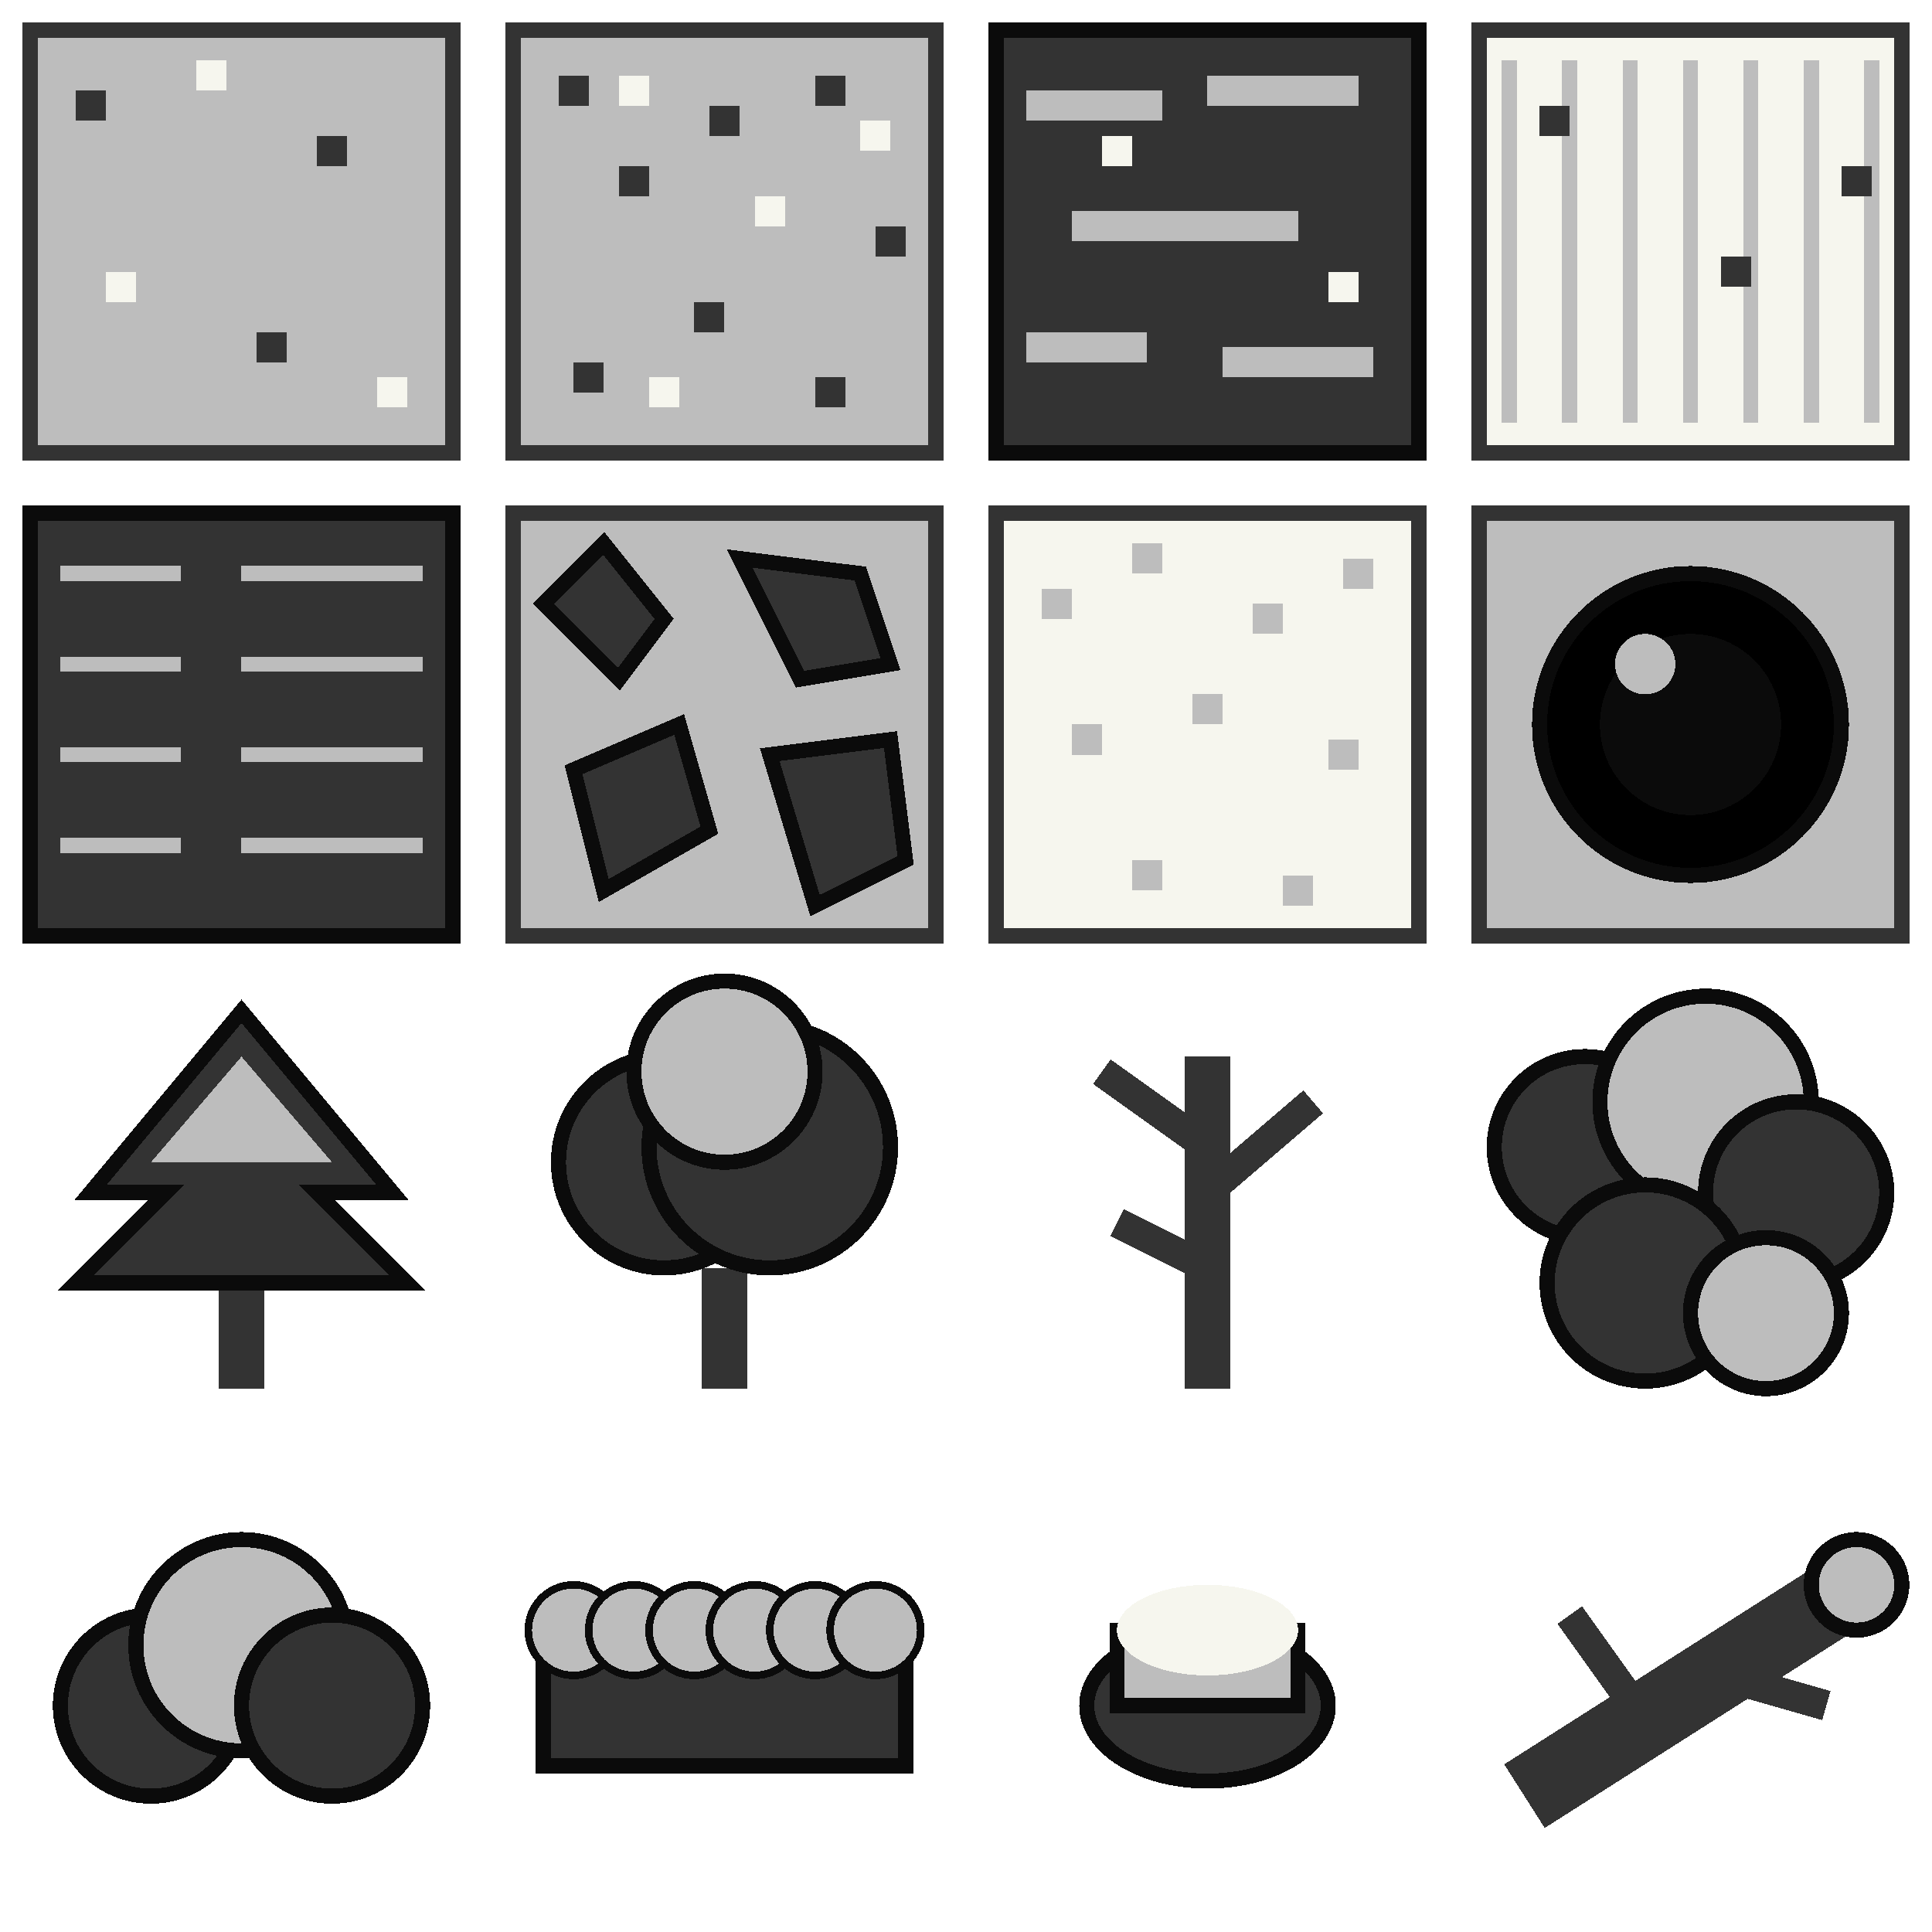
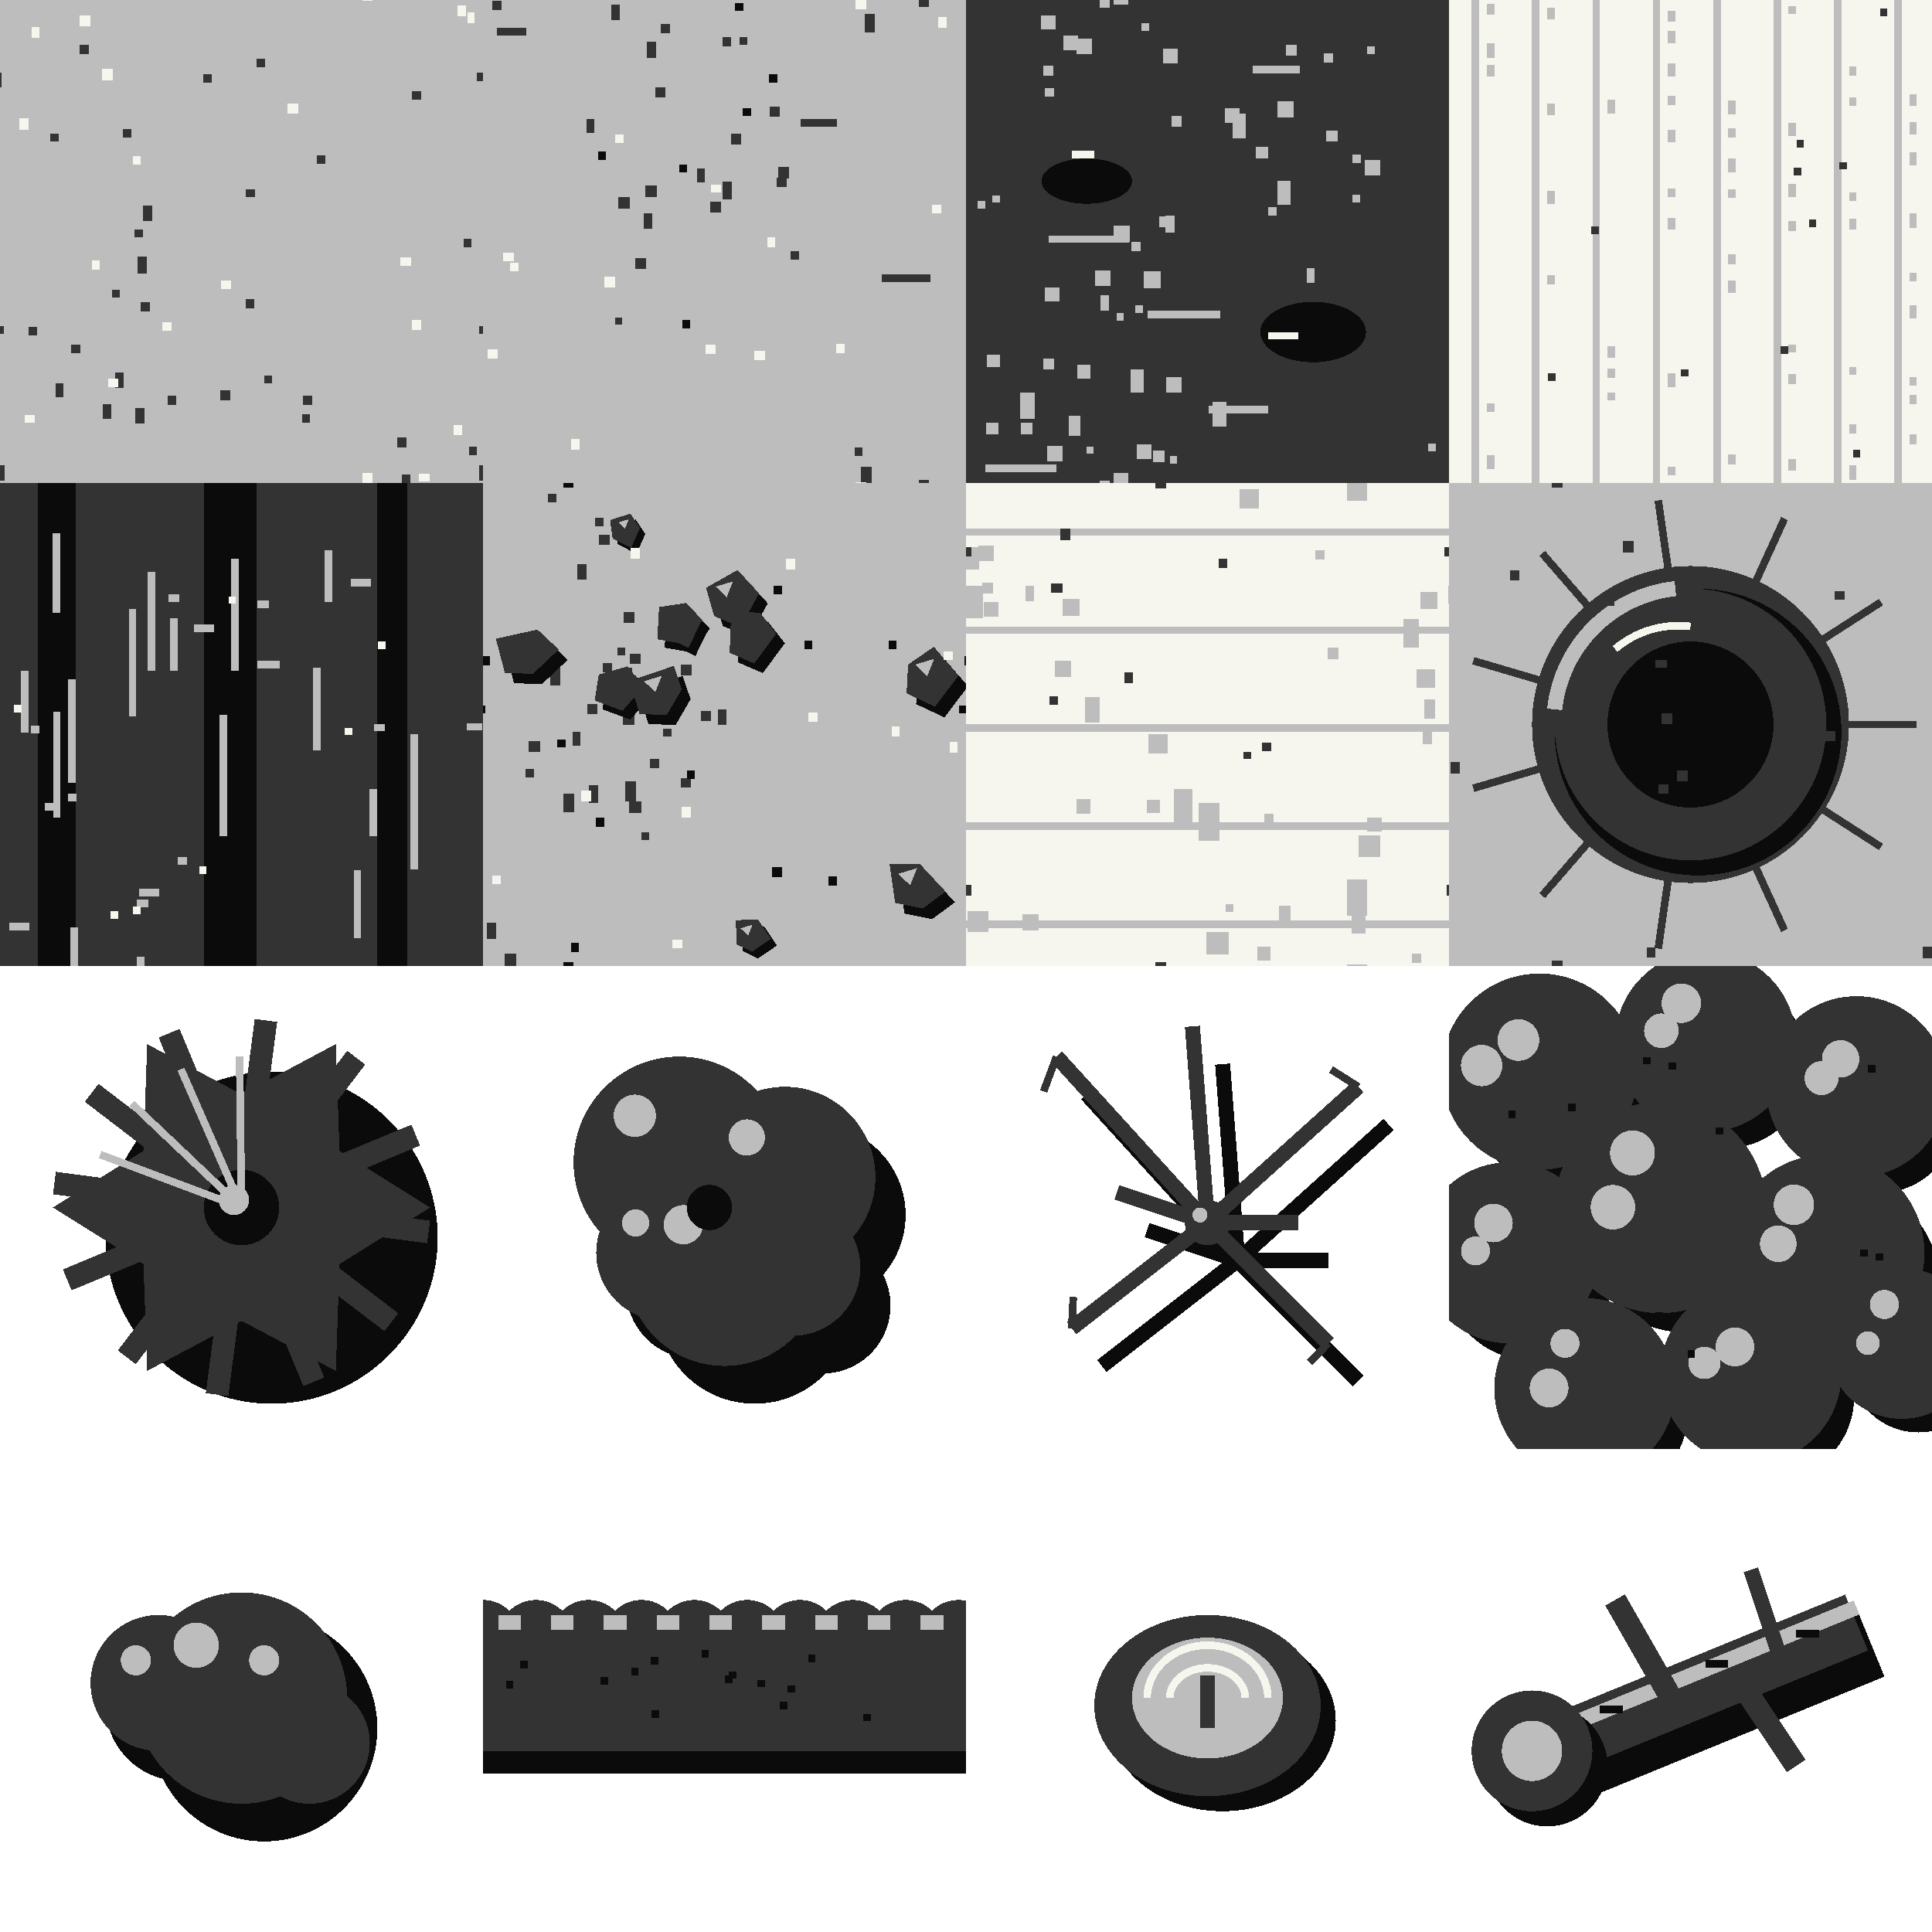
<svg xmlns="http://www.w3.org/2000/svg" width="256" height="256" viewBox="0 0 256 256" shape-rendering="crispEdges">
+   <defs>
+     <clipPath id="cell">
+       <rect width="64" height="64" />
+     </clipPath>
+   </defs>
  <rect width="256" height="256" fill="none" />
-   <g transform="translate(0 0)">
-     <rect x="4" y="4" width="56" height="56" fill="#BDBDBD" stroke="#333333" stroke-width="2" />
-     <rect x="10" y="12" width="4" height="4" fill="#333333" />
-     <rect x="26" y="8" width="4" height="4" fill="#F6F6EE" />
-     <rect x="42" y="18" width="4" height="4" fill="#333333" />
-     <rect x="14" y="36" width="4" height="4" fill="#F6F6EE" />
-     <rect x="34" y="44" width="4" height="4" fill="#333333" />
-     <rect x="50" y="50" width="4" height="4" fill="#F6F6EE" />
-   </g>
-   <g transform="translate(64 0)">
-     <rect x="4" y="4" width="56" height="56" fill="#BDBDBD" stroke="#333333" stroke-width="2" />
-     <rect x="10" y="10" width="4" height="4" fill="#333333" />
-     <rect x="18" y="22" width="4" height="4" fill="#333333" />
-     <rect x="30" y="14" width="4" height="4" fill="#333333" />
-     <rect x="44" y="10" width="4" height="4" fill="#333333" />
-     <rect x="52" y="30" width="4" height="4" fill="#333333" />
-     <rect x="12" y="48" width="4" height="4" fill="#333333" />
-     <rect x="28" y="40" width="4" height="4" fill="#333333" />
-     <rect x="44" y="50" width="4" height="4" fill="#333333" />
-     <rect x="18" y="10" width="4" height="4" fill="#F6F6EE" />
-     <rect x="36" y="26" width="4" height="4" fill="#F6F6EE" />
-     <rect x="50" y="16" width="4" height="4" fill="#F6F6EE" />
-     <rect x="22" y="50" width="4" height="4" fill="#F6F6EE" />
-   </g>
-   <g transform="translate(128 0)">
-     <rect x="4" y="4" width="56" height="56" fill="#333333" stroke="#0B0B0B" stroke-width="2" />
-     <rect x="8" y="12" width="18" height="4" fill="#BDBDBD" />
-     <rect x="32" y="10" width="20" height="4" fill="#BDBDBD" />
-     <rect x="14" y="28" width="30" height="4" fill="#BDBDBD" />
-     <rect x="8" y="44" width="16" height="4" fill="#BDBDBD" />
-     <rect x="34" y="46" width="20" height="4" fill="#BDBDBD" />
-     <rect x="18" y="18" width="4" height="4" fill="#F6F6EE" />
-     <rect x="48" y="36" width="4" height="4" fill="#F6F6EE" />
-   </g>
-   <g transform="translate(192 0)">
-     <rect x="4" y="4" width="56" height="56" fill="#F6F6EE" stroke="#333333" stroke-width="2" />
-     <line x1="8" y1="8" x2="8" y2="56" stroke="#BDBDBD" stroke-width="2" />
-     <line x1="16" y1="8" x2="16" y2="56" stroke="#BDBDBD" stroke-width="2" />
-     <line x1="24" y1="8" x2="24" y2="56" stroke="#BDBDBD" stroke-width="2" />
-     <line x1="32" y1="8" x2="32" y2="56" stroke="#BDBDBD" stroke-width="2" />
-     <line x1="40" y1="8" x2="40" y2="56" stroke="#BDBDBD" stroke-width="2" />
-     <line x1="48" y1="8" x2="48" y2="56" stroke="#BDBDBD" stroke-width="2" />
-     <line x1="56" y1="8" x2="56" y2="56" stroke="#BDBDBD" stroke-width="2" />
-     <rect x="12" y="14" width="4" height="4" fill="#333333" />
-     <rect x="36" y="34" width="4" height="4" fill="#333333" />
-     <rect x="52" y="22" width="4" height="4" fill="#333333" />
-   </g>
-   <g transform="translate(0 64)">
-     <rect x="4" y="4" width="56" height="56" fill="#333333" stroke="#0B0B0B" stroke-width="2" />
-     <line x1="8" y1="12" x2="24" y2="12" stroke="#BDBDBD" stroke-width="2" />
-     <line x1="32" y1="12" x2="56" y2="12" stroke="#BDBDBD" stroke-width="2" />
-     <line x1="8" y1="24" x2="24" y2="24" stroke="#BDBDBD" stroke-width="2" />
-     <line x1="32" y1="24" x2="56" y2="24" stroke="#BDBDBD" stroke-width="2" />
-     <line x1="8" y1="36" x2="24" y2="36" stroke="#BDBDBD" stroke-width="2" />
-     <line x1="32" y1="36" x2="56" y2="36" stroke="#BDBDBD" stroke-width="2" />
-     <line x1="8" y1="48" x2="24" y2="48" stroke="#BDBDBD" stroke-width="2" />
-     <line x1="32" y1="48" x2="56" y2="48" stroke="#BDBDBD" stroke-width="2" />
-   </g>
-   <g transform="translate(64 64)">
-     <rect x="4" y="4" width="56" height="56" fill="#BDBDBD" stroke="#333333" stroke-width="2" />
-     <polygon points="8,16 16,8 24,18 18,26" fill="#333333" stroke="#0B0B0B" stroke-width="2" />
-     <polygon points="34,10 50,12 54,24 42,26" fill="#333333" stroke="#0B0B0B" stroke-width="2" />
-     <polygon points="12,38 26,32 30,46 16,54" fill="#333333" stroke="#0B0B0B" stroke-width="2" />
-     <polygon points="38,36 54,34 56,50 44,56" fill="#333333" stroke="#0B0B0B" stroke-width="2" />
-   </g>
-   <g transform="translate(128 64)">
-     <rect x="4" y="4" width="56" height="56" fill="#F6F6EE" stroke="#333333" stroke-width="2" />
-     <rect x="10" y="14" width="4" height="4" fill="#BDBDBD" />
-     <rect x="22" y="8" width="4" height="4" fill="#BDBDBD" />
-     <rect x="38" y="16" width="4" height="4" fill="#BDBDBD" />
-     <rect x="50" y="10" width="4" height="4" fill="#BDBDBD" />
-     <rect x="14" y="32" width="4" height="4" fill="#BDBDBD" />
-     <rect x="30" y="28" width="4" height="4" fill="#BDBDBD" />
-     <rect x="48" y="34" width="4" height="4" fill="#BDBDBD" />
-     <rect x="22" y="50" width="4" height="4" fill="#BDBDBD" />
-     <rect x="42" y="52" width="4" height="4" fill="#BDBDBD" />
-   </g>
-   <g transform="translate(192 64)">
-     <rect x="4" y="4" width="56" height="56" fill="#BDBDBD" stroke="#333333" stroke-width="2" />
-     <circle cx="32" cy="32" r="20" fill="#33333" stroke="#0B0B0B" stroke-width="2" />
-     <circle cx="32" cy="32" r="12" fill="#0B0B0B" />
-     <circle cx="26" cy="24" r="4" fill="#BDBDBD" />
-   </g>
-   <g transform="translate(0 128)">
-     <rect x="29" y="42" width="6" height="14" fill="#333333" />
-     <polygon points="32,6 12,30 22,30 10,42 54,42 42,30 52,30" fill="#333333" stroke="#0B0B0B" stroke-width="2" />
-     <polygon points="32,12 20,26 44,26" fill="#BDBDBD" />
-   </g>
-   <g transform="translate(64 128)">
-     <rect x="29" y="40" width="6" height="16" fill="#333333" />
-     <circle cx="24" cy="26" r="14" fill="#333333" stroke="#0B0B0B" stroke-width="2" />
-     <circle cx="38" cy="24" r="16" fill="#333333" stroke="#0B0B0B" stroke-width="2" />
-     <circle cx="32" cy="14" r="12" fill="#BDBDBD" stroke="#0B0B0B" stroke-width="2" />
-   </g>
-   <g transform="translate(128 128)">
-     <rect x="29" y="12" width="6" height="44" fill="#333333" />
-     <line x1="32" y1="24" x2="18" y2="14" stroke="#333333" stroke-width="4" />
-     <line x1="32" y1="30" x2="46" y2="18" stroke="#333333" stroke-width="4" />
-     <line x1="32" y1="40" x2="20" y2="34" stroke="#333333" stroke-width="4" />
-   </g>
-   <g transform="translate(192 128)">
-     <circle cx="18" cy="24" r="12" fill="#333333" stroke="#0B0B0B" stroke-width="2" />
-     <circle cx="34" cy="18" r="14" fill="#BDBDBD" stroke="#0B0B0B" stroke-width="2" />
-     <circle cx="46" cy="30" r="12" fill="#333333" stroke="#0B0B0B" stroke-width="2" />
-     <circle cx="26" cy="42" r="13" fill="#333333" stroke="#0B0B0B" stroke-width="2" />
-     <circle cx="42" cy="46" r="10" fill="#BDBDBD" stroke="#0B0B0B" stroke-width="2" />
-   </g>
-   <g transform="translate(0 192)">
-     <circle cx="20" cy="34" r="12" fill="#333333" stroke="#0B0B0B" stroke-width="2" />
-     <circle cx="32" cy="26" r="14" fill="#BDBDBD" stroke="#0B0B0B" stroke-width="2" />
-     <circle cx="44" cy="34" r="12" fill="#333333" stroke="#0B0B0B" stroke-width="2" />
-   </g>
-   <g transform="translate(64 192)">
-     <rect x="8" y="24" width="48" height="18" fill="#333333" stroke="#0B0B0B" stroke-width="2" />
-     <circle cx="12" cy="24" r="6" fill="#BDBDBD" stroke="#0B0B0B" stroke-width="1" />
-     <circle cx="20" cy="24" r="6" fill="#BDBDBD" stroke="#0B0B0B" stroke-width="1" />
-     <circle cx="28" cy="24" r="6" fill="#BDBDBD" stroke="#0B0B0B" stroke-width="1" />
-     <circle cx="36" cy="24" r="6" fill="#BDBDBD" stroke="#0B0B0B" stroke-width="1" />
-     <circle cx="44" cy="24" r="6" fill="#BDBDBD" stroke="#0B0B0B" stroke-width="1" />
-     <circle cx="52" cy="24" r="6" fill="#BDBDBD" stroke="#0B0B0B" stroke-width="1" />
-   </g>
-   <g transform="translate(128 192)">
-     <ellipse cx="32" cy="34" rx="16" ry="10" fill="#333333" stroke="#0B0B0B" stroke-width="2" />
-     <rect x="20" y="24" width="24" height="10" fill="#BDBDBD" stroke="#0B0B0B" stroke-width="2" />
-     <ellipse cx="32" cy="24" rx="12" ry="6" fill="#F6F6EE" stroke="#33333" stroke-width="2" />
-   </g>
-   <g transform="translate(192 192)">
-     <line x1="10" y1="46" x2="54" y2="18" stroke="#333333" stroke-width="10" />
-     <line x1="26" y1="36" x2="16" y2="22" stroke="#333333" stroke-width="4" />
-     <line x1="36" y1="30" x2="50" y2="34" stroke="#333333" stroke-width="4" />
-     <circle cx="54" cy="18" r="6" fill="#BDBDBD" stroke="#0B0B0B" stroke-width="2" />
+   <g transform="translate(0 0)" clip-path="url(#cell)">
+     <rect x="0" y="0" width="64" height="64" fill="#BDBDBD" />
+     <path d="M33.99 7.79h1.1v1.1h-1.1zM33.99 71.79h1.1v1.99h-1.1zM10.57 5.97h1.16v1.16h-1.16zM10.57 69.97h1.16v1.16h-1.16zM29.18 51.71h1.3v1.3h-1.3zM26.93 9.83h1.11v1.11h-1.11zM26.93 73.83h1.11v1.11h-1.11zM35 49.72h1.04v1.04h-1.04zM14.84 38.37h1.07v1.07h-1.07zM40.09 52.41h1.27v1.27h-1.27zM32.52 39.66h1.2v1.2h-1.2zM15.22 49.39h1.14v2.05h-1.14zM17.96 54.02h1.15v2.07h-1.15zM3.74 43.3h1.16v1.16h-1.16zM7.39 50.81h1.02v1.83h-1.02zM18.97 27.22h1.16v2.08h-1.16zM18.61 40.02h1.28v1.28h-1.28zM18.2 34.04h1.22v2.2h-1.22zM9.47 45.65h1.14v1.14h-1.14zM52.59 57.99h1.25v1.25h-1.25zM52.59 -6.01h1.25v2.25h-1.25zM-11.41 57.99h1.25v1.25h-1.25zM-11.41 -6.01h1.25v1.25h-1.25zM63.19 9.65h1.06v1.06h-1.06zM-0.81 9.65h1.06v1.9h-1.06zM63.48 61.61h1.16v2.08h-1.16zM63.48 -2.39h1.16v2.08h-1.16zM-0.52 61.61h1.16v2.08h-1.16zM-0.52 -2.39h1.16v1.16h-1.16zM13.61 53.53h1.09v1.95h-1.09zM13.61 -10.47h1.09v1.95h-1.09z" fill="#333333" />
+     <path d="M62.14 59.14h1.03v1.13h-1.03zM22.27 52.44h1.07v1.19h-1.07zM-0.48 43.26h1.03v1.01h-1.03zM63.52 43.26h1.03v1.01h-1.03zM17.85 30.37h1.07v1.09h-1.07zM61.39 31.65h1.04v1.07h-1.04zM54.63 12.09h1.13v1.15h-1.13zM40.01 54.85h1.09v1.14h-1.09zM6.61 17.76h1.16v1.03h-1.16zM41.98 20.62h1.09v1.1h-1.09zM53.21 -1.12h1.16v1.15h-1.16zM53.21 62.88h1.16v1.15h-1.16zM16.26 17.12h1.12v1.13h-1.12zM32.57 25.06h1.18v1.1h-1.18z" fill="#333333" />
+     <path d="M12.14 34.52h1.09v1.25h-1.09zM53.06 34.05h1.43v1.17h-1.43zM2.6 15.67h1.22v1.5h-1.22zM17.6 20.66h1.02v1.11h-1.02zM54.58 42.39h1.26v1.32h-1.26zM14.36 50.17h1.27v1.11h-1.27zM61.92 1.59h1v1.46h-1zM13.54 9.14h1.46v1.5h-1.46zM21.51 42.69h1.24v1.18h-1.24zM38.05 13.68h1.46v1.4h-1.46zM3.3 54.97h1.34v1.04h-1.34zM29.26 37.2h1.35v1.05h-1.35zM10.57 2.04h1.36v1.45h-1.36zM60.59 0.73h1.15v1.39h-1.15zM55.51 62.73h1.43v1.07h-1.43zM48.04 -1.31h1.29v1.42h-1.29zM48.04 62.69h1.29v1.42h-1.29zM60.1 56.28h1.17v1.41h-1.17zM4.24 3.63h1.03v1.36h-1.03z" fill="#F6F6EE" />
+   </g>
+   <g transform="translate(64 0)" clip-path="url(#cell)">
+     <rect x="0" y="0" width="64" height="64" fill="#BDBDBD" />
+     <path d="M34.03 4.89h1.02v1.02h-1.02zM21.75 5.52h1.21v2.17h-1.21zM13.7 15.75h1.04v1.87h-1.04zM31.72 4.96h1.15v1.15h-1.15zM17.02 0.61h1.12v2.01h-1.12zM39.11 22.16h1.45v1.45h-1.45zM32.84 17.75h1.41v1.41h-1.41zM21.54 24.6h1.47v1.47h-1.47zM38.94 23.53h1.28v1.28h-1.28zM23.55 3.13h1.23v1.23h-1.23zM28.38 22.37h1.02v1.83h-1.02zM21.31 28.28h1.14v2.06h-1.14zM17.47 42.04h1.01v1.01h-1.01zM20.17 34.18h1.44v1.44h-1.44zM17.95 26.11h1.49v1.49h-1.49zM50.56 1.83h1.35v2.43h-1.35zM50.56 65.83h1.35v2.43h-1.35zM1.24 0.1h1.25v1.25h-1.25zM1.24 64.1h1.25v1.25h-1.25zM65.24 0.1h1.25v1.25h-1.25zM65.24 64.1h1.25v1.25h-1.25zM50.1 61.82h1.39v2.5h-1.39zM57.77 -0.39h1.29v1.29h-1.29zM57.77 63.61h1.29v1.29h-1.29zM49.21 59.3h1.1v1.1h-1.1zM31.71 24.11h1.31v2.36h-1.31zM30.13 26.74h1.45v1.45h-1.45zM40.74 33.31h1.1v1.1h-1.1zM22.84 11.6h1.3v1.3h-1.3zM38.01 14.09h1.35v1.35h-1.35z" fill="#333333" />
+     <path d="M1.81 3.66h3.91v1h-3.91zM42.08 15.8h4.8v1h-4.8zM52.81 36.4h6.53v1h-6.53z" fill="#333333" />
+     <path d="M37.84 9.79h1.17v1.18h-1.17zM25.97 21.82h1.02v1.01h-1.02zM34.38 14.29h1.15v1.12h-1.15zM33.34 0.38h1.18v1.07h-1.18zM26.42 42.39h1.07v1.13h-1.07zM15.22 20.06h1.11v1.13h-1.11z" fill="#0B0B0B" />
+     <path d="M16.12 36.68h1.34v1.42h-1.34zM3.62 34.78h1.13v1.17h-1.13zM60.3 2.27h1.16v1.37h-1.16zM59.45 27.14h1.29v1.14h-1.29zM35.98 46.54h1.44v1.21h-1.44zM17.46 17.78h1.15v1.15h-1.15zM49.32 -0.11h1.47v1.37h-1.47zM49.32 63.89h1.47v1.37h-1.47zM0.62 46.26h1.35v1.26h-1.35zM46.84 45.6h1.08v1.2h-1.08zM11.72 58.21h1.04v1.39h-1.04zM2.66 33.52h1.43v1.11h-1.43zM30.22 24.44h1.36v1.09h-1.36zM29.53 45.72h1.34v1.21h-1.34zM37.69 31.47h1v1.28h-1z" fill="#F6F6EE" />
+   </g>
+   <g transform="translate(128 0)" clip-path="url(#cell)">
+     <rect x="0" y="0" width="64" height="64" fill="#333333" />
+     <path d="M9.97 2.06h1.86v1.86h-1.86zM19.52 62.65h2.01v3.63h-2.01zM19.52 -1.35h2.01v2.01h-2.01zM34.32 14.3h1.98v1.98h-1.98zM27.21 15.35h1.41v1.41h-1.41zM10.49 11.63h1.18v1.18h-1.18zM10.29 8.67h1.33v1.33h-1.33zM26.14 6.44h1.92v1.92h-1.92zM10.75 59.12h2.05v2.05h-2.05zM22.62 58.85h1.98v1.98h-1.98zM17.71 -0.26h1.29v1.29h-1.29zM17.71 63.74h1.29v1.29h-1.29zM7.29 56.01h1.52v1.52h-1.52zM2.7 55.98h1.57v1.57h-1.57zM12.88 4.67h1.98v1.98h-1.98zM12.88 68.67h1.98v1.98h-1.98zM7.16 51.97h1.98v3.56h-1.98zM19.53 29.93h2.13v2.13h-2.13zM10.46 38.08h1.89v1.89h-1.89zM26.46 28.61h1.21v2.18h-1.21zM2.81 46.98h1.65v1.65h-1.65zM17.84 39.12h1.15v2.08h-1.15zM10.28 47.53h1.37v1.37h-1.37zM17.1 35.84h2.04v2.04h-2.04zM21.82 48.97h1.69v3.04h-1.69zM26.54 50.01h2.05v2.05h-2.05zM24.77 59.68h1.53v1.53h-1.53zM14.65 5.15h2.02v2.02h-2.02zM14.65 69.15h2.02v2.02h-2.02zM32.67 53.26h1.81v3.26h-1.81zM14.76 48.37h1.76v1.76h-1.76zM13.65 55.08h1.48v2.66h-1.48zM38.45 19.42h1.58v1.58h-1.58zM35.28 15.07h1.79v3.23h-1.79zM41.22 23.96h1.74v3.13h-1.74zM25.58 28.71h1.39v1.39h-1.39zM21.92 32.01h1.25v1.25h-1.25zM23.57 35.98h2.2v2.2h-2.2zM45.12 35.57h1.05v1.89h-1.05zM40.03 27.4h1.12v1.12h-1.12zM52.85 21.21h2.07v2.07h-2.07zM47.74 17.29h1.5v1.5h-1.5zM41.3 13.46h2.13v2.13h-2.13zM51.2 20.49h1.09v1.09h-1.09zM42.41 5.94h1.42v1.42h-1.42zM47.46 7.04h1.21v1.21h-1.21z" fill="#BDBDBD" />
+     <path d="M24.07 41.16h9.57v1h-9.57zM10.98 31.2h10.6v1h-10.6zM2.61 61.54h9.36v1h-9.36zM32.18 53.79h7.9v1h-7.9zM38 8.74h6.28v1h-6.28z" fill="#BDBDBD" />
+     <ellipse cx="16" cy="24" rx="6" ry="3" fill="#0B0B0B" />
+     <ellipse cx="46" cy="44" rx="7" ry="4" fill="#0B0B0B" />
+     <path d="M15.93 59.15h1v1h-1zM51.19 25.78h1v1h-1zM3.46 25.86h1v1h-1zM1.55 26.63h1v1h-1zM23.26 3.1h1v1h-1zM61.27 58.76h1v1h-1zM53.18 6.14h1v1h-1zM22.41 40.46h1v1h-1zM19.93 41.48h1v1h-1zM26.99 60.44h1v1h-1z" fill="#BDBDBD" />
+     <path d="M14 20h3v1h-3zM40 44h4v1h-4z" fill="#F6F6EE" />
+   </g>
+   <g transform="translate(192 0)" clip-path="url(#cell)">
+     <rect x="0" y="0" width="64" height="64" fill="#F6F6EE" />
+     <path d="M3 0h1v64h-1zM11 0h1v64h-1zM19 0h1v64h-1zM27 0h1v64h-1zM35 0h1v64h-1zM43 0h1v64h-1zM51 0h1v64h-1zM59 0h1v64h-1z" fill="#BDBDBD" />
+     <path d="M5 0.5h1v1.4h-1zM5 5.71h1v1.92h-1zM5 8.59h1v1.56h-1zM5 53.45h1v1.12h-1zM5 60.28h1v1.88h-1zM13 1.07h1v1.44h-1zM13 13.75h1v1.48h-1zM13 25.27h1v1.74h-1zM13 36.43h1v1.26h-1zM21 13.22h1v1.88h-1zM21 45.83h1v1.6h-1zM21 48.86h1v1.25h-1zM21 52.01h1v1.03h-1zM29 1.43h1v1.42h-1zM29 4.09h1v1.68h-1zM29 8.41h1v1.74h-1zM29 12.71h1v1.25h-1zM29 17.23h1v1.62h-1zM29 24.94h1v1.15h-1zM29 28.92h1v1.52h-1zM29 49.42h1v1.86h-1zM29 61.84h1v1.09h-1zM37 13.35h1v1.77h-1zM37 17.03h1v1.21h-1zM37 21.03h1v1.83h-1zM37 25.04h1v1.2h-1zM37 33.69h1v1.37h-1zM37 37.14h1v1.66h-1zM37 60.19h1v1.4h-1zM45 0.8h1v1.04h-1zM45 16.24h1v1.74h-1zM45 24.33h1v1.81h-1zM45 29.31h1v1.29h-1zM45 45.67h1v1.05h-1zM45 49.54h1v1.37h-1zM45 60.86h1v1.49h-1zM53 8.79h1v1.22h-1zM53 12.94h1v1.06h-1zM53 25.45h1v1.18h-1zM53 28.95h1v1.46h-1zM53 48.62h1v1.04h-1zM53 56.23h1v1.25h-1zM53 61.69h1v1.85h-1zM61 12.47h1v1.61h-1zM61 16.21h1v1.57h-1zM61 20.17h1v1.7h-1zM61 28.3h1v1.87h-1zM61 36.13h1v1.13h-1zM61 40.43h1v1.77h-1zM61 49.95h1v1.19h-1zM61 52.32h1v1.26h-1zM61 57.56h1v1.37h-1z" fill="#BDBDBD" />
+     <path d="M43.91 45.89h1v1h-1zM51.74 21.46h1v1h-1zM47.69 29.06h1v1h-1zM53.52 59.6h1v1h-1zM13.11 49.51h1v1h-1zM30.76 48.92h1v1h-1zM46.04 18.51h1v1h-1zM45.66 22.27h1v1h-1zM57.11 1.15h1v1h-1zM18.84 30.04h1v1h-1z" fill="#333333" />
+   </g>
+   <g transform="translate(0 64)" clip-path="url(#cell)">
+     <rect x="0" y="0" width="64" height="64" fill="#333333" />
+     <path d="M5 0h5v64h-5zM27 0h7v64h-7zM50 0h4v64h-4z" fill="#0B0B0B" />
+     <path d="M22.56 17.87h1v7.06h-1zM7.03 30.35h1v14.03h-1zM43.03 8.86h1v6.87h-1zM2.74 24.91h1v8.19h-1zM54.38 33.25h1v17.93h-1zM18.1 62.75h1v1.25h-1zM9.31 58.92h1v5.08h-1zM41.45 24.43h1v10.99h-1zM17.07 16.69h1v14.23h-1zM19.58 11.81h1v13.07h-1zM29.07 30.7h1v16.07h-1zM6.99 6.69h1v10.47h-1zM9.05 26.05h1v13.68h-1zM48.96 40.52h1v6.23h-1zM46.87 51.26h1v9.01h-1zM30.61 10.01h1v14.85h-1z" fill="#BDBDBD" />
+     <path d="M1.19 58.27h2.73v1h-2.73zM49.6 31.92h1.37v1h-1.37zM25.7 18.73h2.65v1h-2.65zM23.57 49.54h1.21v1h-1.21zM34.08 23.54h2.95v1h-2.95zM34.14 15.57h1.52v1h-1.52zM9.05 41.16h1.04v1h-1.04zM5.91 42.44h2.09v1h-2.09zM61.9 31.8h1.95v1h-1.95zM18.16 55.24h1.5v1h-1.5zM4.13 32.19h1.13v1h-1.13zM18.45 53.78h2.62v1h-2.62zM46.46 12.73h2.69v1h-2.69zM22.35 14.78h1.44v1h-1.44z" fill="#BDBDBD" />
+     <path d="M45.67 32.42h1v1h-1zM14.68 56.72h1v1h-1zM1.84 29.41h1v1h-1zM50.1 21.02h1v1h-1zM26.39 50.82h1v1h-1zM30.28 15.01h1v1h-1zM17.59 56.16h1v1h-1z" fill="#F6F6EE" />
+   </g>
+   <g transform="translate(64 64)" clip-path="url(#cell)">
+     <rect x="0" y="0" width="64" height="64" fill="#BDBDBD" />
+     <path d="M10.69 41.19h1.36v2.44h-1.36zM13.81 29.33h1.3v1.3h-1.3zM5.6 37.84h1.14v1.14h-1.14zM23.33 27.9h1.56v2.8h-1.56zM25.6 27.41h1.16v1.16h-1.16zM11.87 32.96h1.03v1.86h-1.03zM26.21 39.08h1.3v1.3h-1.3zM20.96 46.28h1.07v1.07h-1.07zM18.3 24.51h1.43v1.43h-1.43zM31.17 30.04h1.12v2.01h-1.12zM23.85 32.52h1.09v1.09h-1.09zM15.91 23.9h1.22v1.22h-1.22zM12.51 10.73h1.17v2.1h-1.17zM15.41 6.82h1.36v1.36h-1.36zM14.84 4.6h1.16v1.16h-1.16zM8.61 1.44h1.07v1.07h-1.07zM2.84 62.38h1.54v2.77h-1.54zM2.84 -1.62h1.54v1.54h-1.54zM0.55 58.28h1.21v2.18h-1.21zM0.55 -5.72h1.21v1.21h-1.21zM13.99 40.05h1.3v2.34h-1.3zM6.09 34.17h1.51v1.51h-1.51zM26.23 24.1h1.41v1.41h-1.41zM18.57 30.57h1.51v1.51h-1.51zM8.89 24.32h1.4v2.53h-1.4zM18.67 17.08h1.41v1.41h-1.41zM19.4 42.14h1.58v1.58h-1.58zM19.45 22.61h1.39v1.39h-1.39zM22.11 36.54h1.21v1.21h-1.21zM28.83 30.2h1.37v1.37h-1.37zM17.81 21.81h1v1h-1zM18.86 39.55h1.45v2.61h-1.45z" fill="#333333" />
+     <polygon points="27.51,28.65 25.52,32.07 21.91,31.93 20.61,27.54 26.46,25.56" fill="#0B0B0B" />
+     <polygon points="37.74,15.94 35.28,20.41 31.77,18.95 30.71,15.18 34.89,12.83" fill="#0B0B0B" />
+     <polygon points="21.51,6.75 20.33,9.38 17.87,8.13 17.54,5.7 20.23,4.86" fill="#0B0B0B" />
+     <polygon points="64.27,26.94 61.15,31.06 57.39,29.3 57.59,25.48 61,23.14" fill="#0B0B0B" />
+     <polygon points="38.95,61.29 36.43,63 34.4,62.02 34.29,58.83 37.23,58.73" fill="#0B0B0B" />
+     <polygon points="62.54,55.55 59.52,57.79 55.85,57.05 55.13,51.94 59.11,51.86" fill="#0B0B0B" />
+     <polygon points="11.23,23.43 7.81,26.65 4.11,26.53 2.91,22 8.42,20.78" fill="#0B0B0B" />
+     <polygon points="40,21.24 37.07,25.19 33.81,23.77 34.02,18.36 37.82,18.45" fill="#0B0B0B" />
+     <polygon points="22.36,28.15 19.52,31.35 15.83,29.99 16.37,26.55 20.17,25.47" fill="#0B0B0B" />
+     <polygon points="29.97,19.17 28.15,22.92 25.03,21.39 25.26,18.33 27.84,16.94" fill="#0B0B0B" />
+     <polygon points="30.08,19.33 27.48,22.42 24.08,21.82 24.3,17.54 27.9,17.01" fill="#0B0B0B" />
+     <polygon points="26.34,27.33 24.35,30.74 20.74,30.61 19.44,26.21 25.29,24.23" fill="#333333" />
+     <polygon points="36.59,14.63 34.13,19.11 30.62,17.64 29.56,13.88 33.73,11.53" fill="#333333" />
+     <polygon points="20.81,5.95 19.63,8.58 17.17,7.34 16.84,4.9 19.53,4.06" fill="#333333" />
+     <polygon points="63.01,25.52 59.89,29.64 56.13,27.87 56.33,24.05 59.74,21.71" fill="#333333" />
+     <polygon points="38.16,60.39 35.64,62.11 33.61,61.13 33.5,57.93 36.44,57.83" fill="#333333" />
+     <polygon points="61.3,54.14 58.27,56.38 54.61,55.64 53.88,50.53 57.86,50.45" fill="#333333" />
+     <polygon points="10.03,22.06 6.61,25.29 2.9,25.16 1.7,20.63 7.22,19.42" fill="#333333" />
+     <polygon points="38.87,19.96 35.94,23.91 32.68,22.49 32.89,17.08 36.69,17.17" fill="#333333" />
+     <polygon points="21.32,26.97 18.49,30.18 14.79,28.82 15.34,25.38 19.14,24.3" fill="#333333" />
+     <polygon points="29.03,18.11 27.22,21.86 24.1,20.33 24.32,17.28 26.91,15.88" fill="#333333" />
+     <polygon points="29.1,18.22 26.51,21.31 23.1,20.71 23.33,16.44 26.92,15.9" fill="#333333" />
+     <polygon points="21.34,26.27 23.68,25.56 22.83,27.71" fill="#BDBDBD" />
+     <polygon points="30.83,13.73 33.13,13.04 32.29,15.15" fill="#BDBDBD" />
+     <polygon points="17.92,5.22 19.32,4.8 18.81,6.09" fill="#BDBDBD" />
+     <polygon points="57.27,24.06 59.79,23.3 58.86,25.61" fill="#BDBDBD" />
+     <polygon points="34.12,59.01 35.71,58.53 35.13,59.98" fill="#BDBDBD" />
+     <polygon points="55.03,51.78 57.52,51.03 56.61,53.32" fill="#BDBDBD" />
+     <path d="M10.66 -0.56h1.27v1.22h-1.27zM10.66 63.44h1.27v1.22h-1.27zM42.63 20.94h1.03v1.07h-1.03zM11.69 60.95h1.02v1.2h-1.02zM38.34 50.9h1.26v1.29h-1.26zM-0.93 29.45h1.19v1.06h-1.19zM63.07 29.45h1.19v1.06h-1.19zM14.98 44.32h1.05v1.26h-1.05zM38.54 13.59h1.14v1.16h-1.14zM45.77 52.13h1.08v1.19h-1.08zM9.83 34h1.15v1.03h-1.15zM27 38.06h1.05v1.16h-1.05zM-0.17 22.91h1.14v1.25h-1.14zM63.83 22.91h1.14v1.25h-1.14zM53.74 20.9h1.05v1.16h-1.05z" fill="#0B0B0B" />
+     <path d="M40.17 10.05h1.15v1.39h-1.15zM19.54 8.65h1.23v1.35h-1.23zM61.84 34.3h1.08v1.39h-1.08zM1.27 52.02h1.09v1.08h-1.09zM26.32 42.95h1.24v1.36h-1.24zM61.06 22.29h1.22v1.2h-1.22zM12.96 40.77h1.36v1.39h-1.36zM54.18 32.29h1.03v1.34h-1.03zM43.15 30.38h1.23v1.27h-1.23zM25.13 60.55h1.25v1.09h-1.25z" fill="#F6F6EE" />
+   </g>
+   <g transform="translate(128 64)" clip-path="url(#cell)">
+     <rect x="0" y="0" width="64" height="64" fill="#F6F6EE" />
+     <path d="M0 6h64v1h-64zM0 19h64v1h-64zM0 32h64v1h-64zM0 45h64v1h-64zM0 58h64v1h-64z" fill="#BDBDBD" />
+     <path d="M14.6 41.89h1.92v1.92h-1.92zM11.81 23.59h2.14v2.14h-2.14zM24 42h1.7v1.7h-1.7zM15.77 28.36h1.9v3.42h-1.9zM27.56 40.57h2.45v4.4h-2.45zM24.17 33.31h2.55v2.55h-2.55zM30.83 42.42h2.77v4.98h-2.77zM36.25 0.84h2.53v2.53h-2.53zM36.25 64.84h2.53v4.56h-2.53zM39.57 43.87h1.2v1.2h-1.2zM50.51 -0.24h2.6v2.6h-2.6zM50.51 63.76h2.6v2.6h-2.6zM34.39 55.79h1.05v1.05h-1.05zM41.48 56h1.5v2.69h-1.5zM31.8 59.53h2.98v2.98h-2.98zM38.57 61.48h1.81v1.81h-1.81zM0.2 56.7h2.78v2.78h-2.78zM64.2 56.7h2.78v2.78h-2.78zM51.05 56.42h1.84v3.32h-1.84zM50.5 52.58h2.67v4.81h-2.67zM51.97 46.67h2.92v2.92h-2.92zM53.16 44.31h1.89v1.89h-1.89zM59.12 62.41h1.15v1.15h-1.15zM7.47 57.13h2.15v2.15h-2.15zM71.47 57.13h2.15v2.15h-2.15zM7.86 13.6h1.13v2.03h-1.13zM2.16 13.19h1.47v1.47h-1.47zM60.52 32.33h1.25v2.25h-1.25zM-3.48 32.33h1.25v1.25h-1.25zM2.4 15.76h1.93v1.93h-1.93zM60.75 28.71h1.42v2.55h-1.42zM-3.25 28.71h1.42v1.42h-1.42zM12.76 15.35h2.31v2.31h-2.31zM60.22 14.45h2.28v2.28h-2.28zM-3.78 14.45h2.28v2.28h-2.28zM57.91 18.05h2.09v3.77h-2.09zM0 8.47h1.69v3.04h-1.69zM64 8.47h1.69v3.04h-1.69zM1.61 8.28h2.03v2.03h-2.03zM65.61 8.28h2.03v2.03h-2.03zM-0.12 13.66h2.35v4.23h-2.35zM63.88 13.66h2.35v2.35h-2.35zM46.26 8.93h1.21v1.21h-1.21zM59.66 24.63h2.53v2.53h-2.53zM47.9 21.86h1.44v1.44h-1.44z" fill="#BDBDBD" />
+     <path d="M33.52 10.01h1.08v1.26h-1.08zM12.52 6.07h1.29v1.48h-1.29zM39.19 34.45h1.24v1.09h-1.24zM-0.63 8.55h1.32v1.18h-1.32zM63.37 8.55h1.32v1.18h-1.32zM11.28 13.31h1.48v1.26h-1.48zM36.72 35.59h1.1v1h-1.1zM11.1 28.3h1.05v1.09h-1.05zM-0.33 53.22h1.02v1.47h-1.02zM63.67 53.22h1.02v1.47h-1.02zM25.05 -0.54h1.48v1.26h-1.48zM25.05 63.46h1.48v1.26h-1.48zM21.04 25.07h1.05v1.49h-1.05z" fill="#333333" />
+   </g>
+   <g transform="translate(192 64)" clip-path="url(#cell)">
+     <rect x="0" y="0" width="64" height="64" fill="#BDBDBD" />
+     <line x1="32" y1="32" x2="62" y2="32" stroke="#333333" stroke-width="1" />
+     <line x1="32" y1="32" x2="57.24" y2="48.22" stroke="#333333" stroke-width="1" />
+     <line x1="32" y1="32" x2="44.46" y2="59.29" stroke="#333333" stroke-width="1" />
+     <line x1="32" y1="32" x2="27.73" y2="61.69" stroke="#333333" stroke-width="1" />
+     <line x1="32" y1="32" x2="12.35" y2="54.67" stroke="#333333" stroke-width="1" />
+     <line x1="32" y1="32" x2="3.22" y2="40.45" stroke="#333333" stroke-width="1" />
+     <line x1="32" y1="32" x2="3.22" y2="23.55" stroke="#333333" stroke-width="1" />
+     <line x1="32" y1="32" x2="12.35" y2="9.33" stroke="#333333" stroke-width="1" />
+     <line x1="32" y1="32" x2="27.73" y2="2.31" stroke="#333333" stroke-width="1" />
+     <line x1="32" y1="32" x2="44.46" y2="4.71" stroke="#333333" stroke-width="1" />
+     <line x1="32" y1="32" x2="57.24" y2="15.78" stroke="#333333" stroke-width="1" />
+     <circle cx="32" cy="32" r="21" fill="#333333" />
+     <circle cx="33" cy="33" r="19" fill="#0B0B0B" />
+     <circle cx="32" cy="32" r="18" fill="#333333" />
+     <circle cx="32" cy="32" r="11" fill="#0B0B0B" />
+     <path d="M14 30 A18 18 0 0 1 30 14" fill="none" stroke="#BDBDBD" stroke-width="2" />
+     <path d="M22 22 A13 13 0 0 1 32 19" fill="none" stroke="#F6F6EE" stroke-width="1" />
+     <path d="M8.08 11.56h1.21v1.37h-1.21zM-1.27 61.43h1.31v1.55h-1.31zM62.73 61.43h1.31v1.55h-1.31zM51.11 14.34h1.36v1.11h-1.36zM42.98 42.85h1.5v1.25h-1.5zM0.16 37.01h1.26v1.46h-1.26zM27.79 39.94h1.29v1.22h-1.29zM30.23 38.12h1.37v1.39h-1.37zM13.6 -0.67h1.41v1.26h-1.41zM13.6 63.33h1.41v1.26h-1.41zM23 7.67h1.44v1.54h-1.44zM20.52 14.78h1.41v1.55h-1.41zM28.12 30.49h1.52v1.41h-1.52zM26.25 61.59h1.04v1.29h-1.04zM27.29 23.45h1.54v1h-1.54zM49.82 32.92h1.39v1.32h-1.39z" fill="#333333" />
+   </g>
+   <g transform="translate(0 128)" clip-path="url(#cell)">
+     <circle cx="36" cy="36" r="22" fill="#0B0B0B" />
+     <polygon points="57,32 44.99,39.5 44.5,53.65 32,47 19.5,53.65 19.01,39.5 7,32 19.01,24.5 19.5,10.35 32,17 44.5,10.35 44.99,24.5" fill="#333333" />
+     <line x1="32" y1="32" x2="56.79" y2="35.24" stroke="#333333" stroke-width="3" />
+     <line x1="32" y1="32" x2="51.85" y2="47.2" stroke="#333333" stroke-width="3" />
+     <line x1="32" y1="32" x2="41.59" y2="55.09" stroke="#333333" stroke-width="3" />
+     <line x1="32" y1="32" x2="28.76" y2="56.79" stroke="#333333" stroke-width="3" />
+     <line x1="32" y1="32" x2="16.8" y2="51.85" stroke="#333333" stroke-width="3" />
+     <line x1="32" y1="32" x2="8.91" y2="41.59" stroke="#333333" stroke-width="3" />
+     <line x1="32" y1="32" x2="7.21" y2="28.76" stroke="#333333" stroke-width="3" />
+     <line x1="32" y1="32" x2="12.15" y2="16.8" stroke="#333333" stroke-width="3" />
+     <line x1="32" y1="32" x2="22.41" y2="8.91" stroke="#333333" stroke-width="3" />
+     <line x1="32" y1="32" x2="35.24" y2="7.21" stroke="#333333" stroke-width="3" />
+     <line x1="32" y1="32" x2="47.2" y2="12.15" stroke="#333333" stroke-width="3" />
+     <line x1="32" y1="32" x2="55.09" y2="22.41" stroke="#333333" stroke-width="3" />
+     <circle cx="32" cy="32" r="5" fill="#0B0B0B" />
+     <line x1="32" y1="32" x2="13.27" y2="24.98" stroke="#BDBDBD" stroke-width="1" />
+     <line x1="32" y1="32" x2="17.48" y2="18.24" stroke="#BDBDBD" stroke-width="1" />
+     <line x1="32" y1="32" x2="23.98" y2="13.68" stroke="#BDBDBD" stroke-width="1" />
+     <line x1="32" y1="32" x2="31.75" y2="12" stroke="#BDBDBD" stroke-width="1" />
+     <circle cx="31" cy="31" r="2" fill="#BDBDBD" />
+   </g>
+   <g transform="translate(64 128)" clip-path="url(#cell)">
+     <circle cx="30" cy="31" r="14" fill="#0B0B0B" />
+     <circle cx="44" cy="33" r="12" fill="#0B0B0B" />
+     <circle cx="36" cy="45" r="13" fill="#0B0B0B" />
+     <circle cx="28" cy="43" r="9" fill="#0B0B0B" />
+     <circle cx="45" cy="45" r="9" fill="#0B0B0B" />
+     <circle cx="26" cy="26" r="14" fill="#333333" />
+     <circle cx="40" cy="28" r="12" fill="#333333" />
+     <circle cx="32" cy="40" r="13" fill="#333333" />
+     <circle cx="24" cy="38" r="9" fill="#333333" />
+     <circle cx="41" cy="40" r="9" fill="#333333" />
+     <circle cx="20.12" cy="19.84" r="2.8" fill="#BDBDBD" />
+     <circle cx="34.96" cy="22.72" r="2.4" fill="#BDBDBD" />
+     <circle cx="26.54" cy="34.28" r="2.6" fill="#BDBDBD" />
+     <circle cx="20.22" cy="34.04" r="1.8" fill="#BDBDBD" />
+     <circle cx="30" cy="32" r="3" fill="#0B0B0B" />
+   </g>
+   <g transform="translate(128 128)" clip-path="url(#cell)">
+     <line x1="36" y1="39" x2="16" y2="17" stroke="#0B0B0B" stroke-width="2" />
+     <line x1="36" y1="39" x2="56" y2="21" stroke="#0B0B0B" stroke-width="2" />
+     <line x1="36" y1="39" x2="18" y2="53" stroke="#0B0B0B" stroke-width="2" />
+     <line x1="36" y1="39" x2="52" y2="55" stroke="#0B0B0B" stroke-width="2" />
+     <line x1="36" y1="39" x2="34" y2="13" stroke="#0B0B0B" stroke-width="2" />
+     <line x1="36" y1="39" x2="48" y2="39" stroke="#0B0B0B" stroke-width="2" />
+     <line x1="36" y1="39" x2="24" y2="35" stroke="#0B0B0B" stroke-width="2" />
+     <line x1="32" y1="34" x2="12" y2="12" stroke="#333333" stroke-width="2" />
+     <line x1="32" y1="34" x2="52" y2="16" stroke="#333333" stroke-width="2" />
+     <line x1="32" y1="34" x2="14" y2="48" stroke="#333333" stroke-width="2" />
+     <line x1="32" y1="34" x2="48" y2="50" stroke="#333333" stroke-width="2" />
+     <line x1="32" y1="34" x2="30" y2="8" stroke="#333333" stroke-width="2" />
+     <line x1="32" y1="34" x2="44" y2="34" stroke="#333333" stroke-width="2" />
+     <line x1="32" y1="34" x2="20" y2="30" stroke="#333333" stroke-width="2" />
+     <line x1="12" y1="12" x2="10.28" y2="16.62" stroke="#333333" stroke-width="1" />
+     <line x1="52" y1="16" x2="48.36" y2="13.71" stroke="#333333" stroke-width="1" />
+     <line x1="14" y1="48" x2="14.22" y2="43.86" stroke="#333333" stroke-width="1" />
+     <line x1="48" y1="50" x2="45.52" y2="52.51" stroke="#333333" stroke-width="1" />
+     <circle cx="32" cy="34" r="3" fill="#333333" />
+     <circle cx="31" cy="33" r="1" fill="#BDBDBD" />
+   </g>
+   <g transform="translate(192 128)" clip-path="url(#cell)">
+     <circle cx="14.86" cy="17.38" r="11.96" fill="#0B0B0B" />
+     <circle cx="12" cy="14" r="13" fill="#333333" />
+     <circle cx="4.32" cy="13.19" r="2.74" fill="#BDBDBD" />
+     <circle cx="9.2" cy="9.81" r="2.76" fill="#BDBDBD" />
+     <circle cx="36.64" cy="13.12" r="11.04" fill="#0B0B0B" />
+     <circle cx="34" cy="10" r="12" fill="#333333" />
+     <circle cx="28.14" cy="8.58" r="2.29" fill="#BDBDBD" />
+     <circle cx="30.79" cy="4.93" r="2.62" fill="#BDBDBD" />
+     <circle cx="56.64" cy="19.12" r="11.04" fill="#0B0B0B" />
+     <circle cx="54" cy="16" r="12" fill="#333333" />
+     <circle cx="49.36" cy="14.85" r="2.25" fill="#BDBDBD" />
+     <circle cx="51.89" cy="12.31" r="2.48" fill="#BDBDBD" />
+     <circle cx="10.64" cy="41.12" r="11.04" fill="#0B0B0B" />
+     <circle cx="8" cy="38" r="12" fill="#333333" />
+     <circle cx="3.51" cy="37.75" r="1.92" fill="#BDBDBD" />
+     <circle cx="5.89" cy="34.05" r="2.56" fill="#BDBDBD" />
+     <circle cx="31.08" cy="35.64" r="12.88" fill="#0B0B0B" />
+     <circle cx="28" cy="32" r="14" fill="#333333" />
+     <circle cx="21.72" cy="31.96" r="2.95" fill="#BDBDBD" />
+     <circle cx="24.31" cy="24.77" r="2.98" fill="#BDBDBD" />
+     <circle cx="52.86" cy="41.38" r="11.96" fill="#0B0B0B" />
+     <circle cx="50" cy="38" r="13" fill="#333333" />
+     <circle cx="43.63" cy="36.8" r="2.43" fill="#BDBDBD" />
+     <circle cx="45.7" cy="31.64" r="2.68" fill="#BDBDBD" />
+     <circle cx="20.64" cy="59.12" r="11.04" fill="#0B0B0B" />
+     <circle cx="18" cy="56" r="12" fill="#333333" />
+     <circle cx="13.26" cy="55.91" r="2.57" fill="#BDBDBD" />
+     <circle cx="15.37" cy="50" r="1.92" fill="#BDBDBD" />
+     <circle cx="42.64" cy="57.12" r="11.04" fill="#0B0B0B" />
+     <circle cx="40" cy="54" r="12" fill="#333333" />
+     <circle cx="33.85" cy="52.59" r="2.14" fill="#BDBDBD" />
+     <circle cx="37.89" cy="50.48" r="2.57" fill="#BDBDBD" />
+     <circle cx="62.2" cy="52.6" r="9.2" fill="#0B0B0B" />
+     <circle cx="60" cy="50" r="10" fill="#333333" />
+     <circle cx="55.51" cy="49.96" r="1.57" fill="#BDBDBD" />
+     <circle cx="57.7" cy="44.85" r="1.93" fill="#BDBDBD" />
+     <path d="M55.52 13.11h1v1h-1zM35.37 21.37h1v1h-1zM54.45 37.54h1v1h-1zM7.85 19.14h1v1h-1zM56.5 38.06h1v1h-1zM31.6 50.87h1v1h-1zM15.82 18.24h1v1h-1zM27.38 45.91h1v1h-1zM25.73 12.04h1v1h-1zM29.09 12.76h1v1h-1z" fill="#0B0B0B" />
+   </g>
+   <g transform="translate(0 192)" clip-path="url(#cell)">
+     <circle cx="35" cy="37" r="15" fill="#0B0B0B" />
+     <circle cx="24" cy="34" r="10" fill="#0B0B0B" />
+     <circle cx="32" cy="33" r="14" fill="#333333" />
+     <circle cx="21" cy="31" r="9" fill="#333333" />
+     <circle cx="41" cy="39" r="8" fill="#333333" />
+     <circle cx="26" cy="26" r="3" fill="#BDBDBD" />
+     <circle cx="35" cy="28" r="2" fill="#BDBDBD" />
+     <circle cx="18" cy="28" r="2" fill="#BDBDBD" />
+   </g>
+   <g transform="translate(64 192)" clip-path="url(#cell)">
+     <rect x="0" y="27" width="64" height="16" fill="#0B0B0B" />
+     <rect x="0" y="24" width="64" height="16" fill="#333333" />
+     <circle cx="0" cy="25" r="5" fill="#333333" />
+     <circle cx="7" cy="25" r="5" fill="#333333" />
+     <circle cx="14" cy="25" r="5" fill="#333333" />
+     <circle cx="21" cy="25" r="5" fill="#333333" />
+     <circle cx="28" cy="25" r="5" fill="#333333" />
+     <circle cx="35" cy="25" r="5" fill="#333333" />
+     <circle cx="42" cy="25" r="5" fill="#333333" />
+     <circle cx="49" cy="25" r="5" fill="#333333" />
+     <circle cx="56" cy="25" r="5" fill="#333333" />
+     <circle cx="63" cy="25" r="5" fill="#333333" />
+     <path d="M2 22h3v2h-3zM9 22h3v2h-3zM16 22h3v2h-3zM23 22h3v2h-3zM30 22h3v2h-3zM37 22h3v2h-3zM44 22h3v2h-3zM51 22h3v2h-3zM58 22h3v2h-3z" fill="#BDBDBD" />
+     <path d="M22.2 27.57h1v1h-1zM15.55 30.2h1v1h-1zM32.08 29.98h1v1h-1zM36.38 30.58h1v1h-1zM40.35 31.3h1v1h-1zM32.56 29.46h1v1h-1zM43.08 27.27h1v1h-1zM3.04 30.72h1v1h-1zM22.35 34.65h1v1h-1zM50.43 35.08h1v1h-1zM39.36 33.46h1v1h-1zM28.94 26.61h1v1h-1zM19.62 29h1v1h-1zM4.92 28.07h1v1h-1z" fill="#0B0B0B" />
+   </g>
+   <g transform="translate(128 192)" clip-path="url(#cell)">
+     <ellipse cx="34" cy="36" rx="15" ry="12" fill="#0B0B0B" />
+     <ellipse cx="32" cy="34" rx="15" ry="12" fill="#333333" />
+     <ellipse cx="32" cy="33" rx="10" ry="8" fill="#BDBDBD" />
+     <path d="M24 33 A8 7 0 0 1 40 33" fill="none" stroke="#F6F6EE" stroke-width="1" />
+     <path d="M27 33 A5 4 0 0 1 37 33" fill="none" stroke="#F6F6EE" stroke-width="1" />
+     <path d="M31 30h2v7h-2z" fill="#333333" />
+   </g>
+   <g transform="translate(192 192)" clip-path="url(#cell)">
+     <line x1="12" y1="44" x2="56" y2="26" stroke="#0B0B0B" stroke-width="9" stroke-linecap="butt" />
+     <line x1="10" y1="41" x2="54" y2="23" stroke="#333333" stroke-width="8" stroke-linecap="butt" />
+     <line x1="10" y1="39" x2="54" y2="21" stroke="#BDBDBD" stroke-width="2" stroke-linecap="butt" />
+     <circle cx="13" cy="42" r="8" fill="#0B0B0B" />
+     <circle cx="11" cy="40" r="8" fill="#333333" />
+     <circle cx="11" cy="40" r="4" fill="#BDBDBD" />
+     <line x1="30" y1="34" x2="22" y2="20" stroke="#333333" stroke-width="3" />
+     <line x1="38" y1="30" x2="46" y2="42" stroke="#333333" stroke-width="3" />
+     <line x1="44" y1="28" x2="40" y2="16" stroke="#333333" stroke-width="2" />
+     <path d="M20 34h3v1h-3zM34 28h3v1h-3zM46 24h3v1h-3z" fill="#0B0B0B" />
  </g>
</svg>
